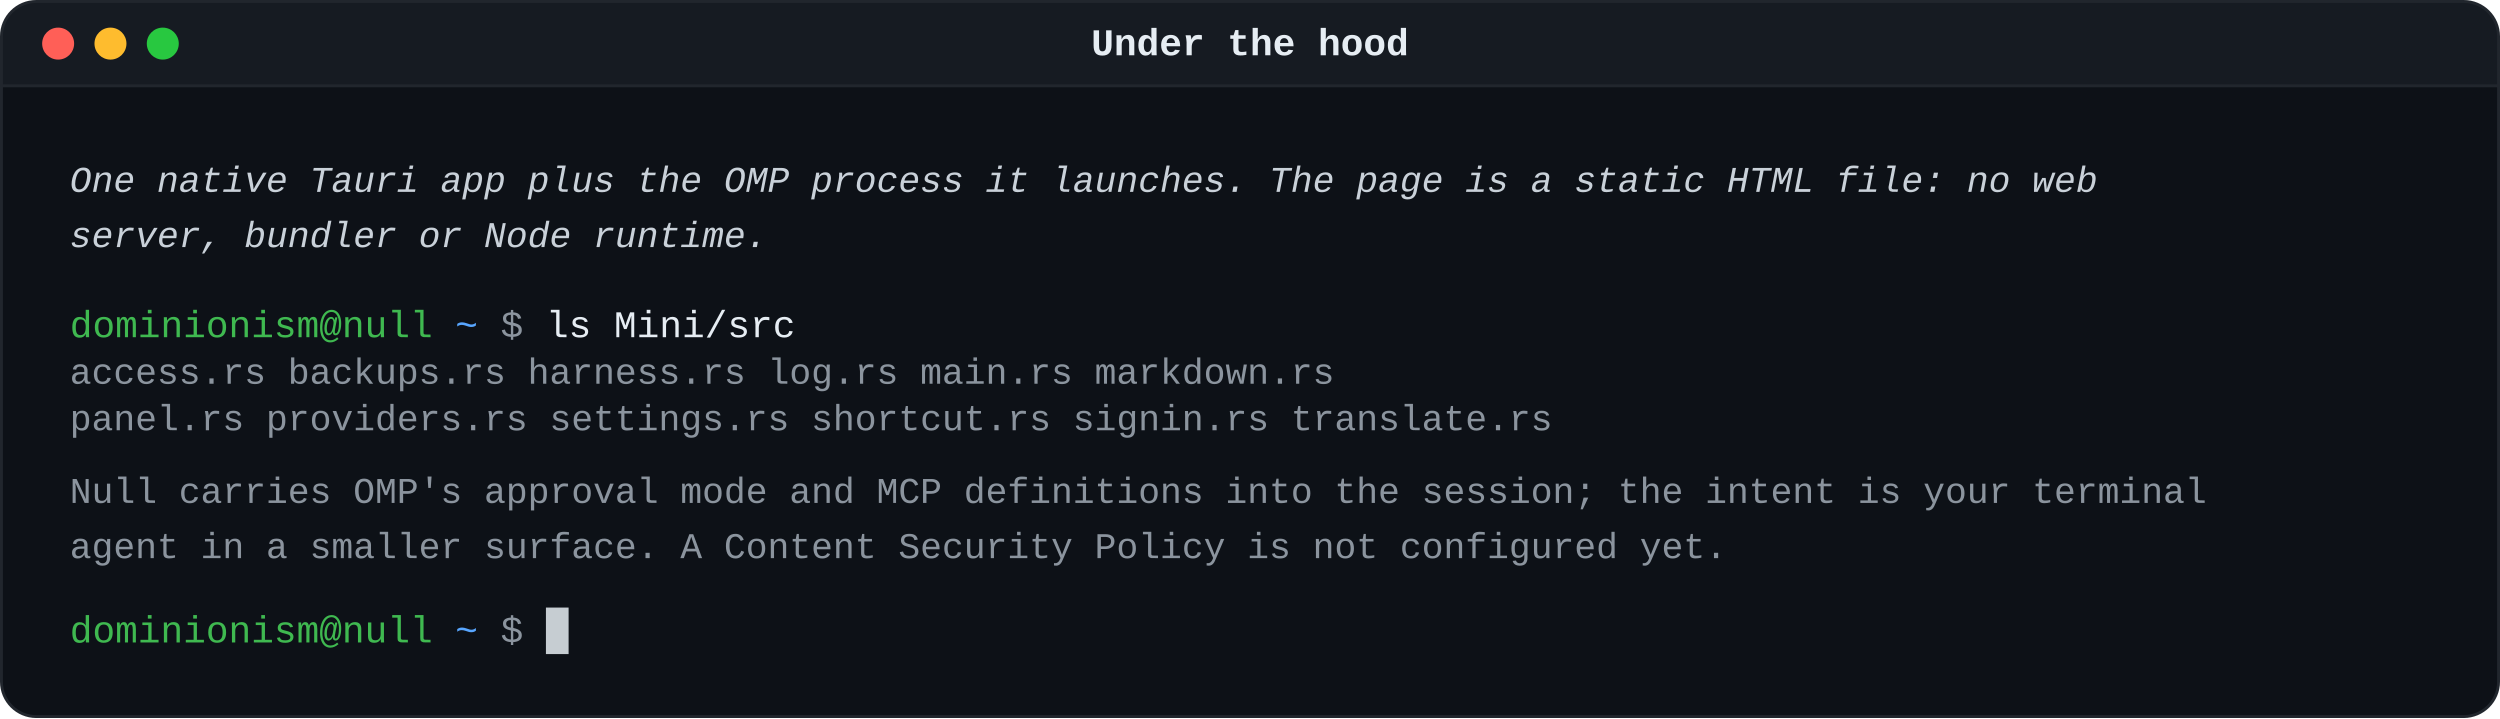
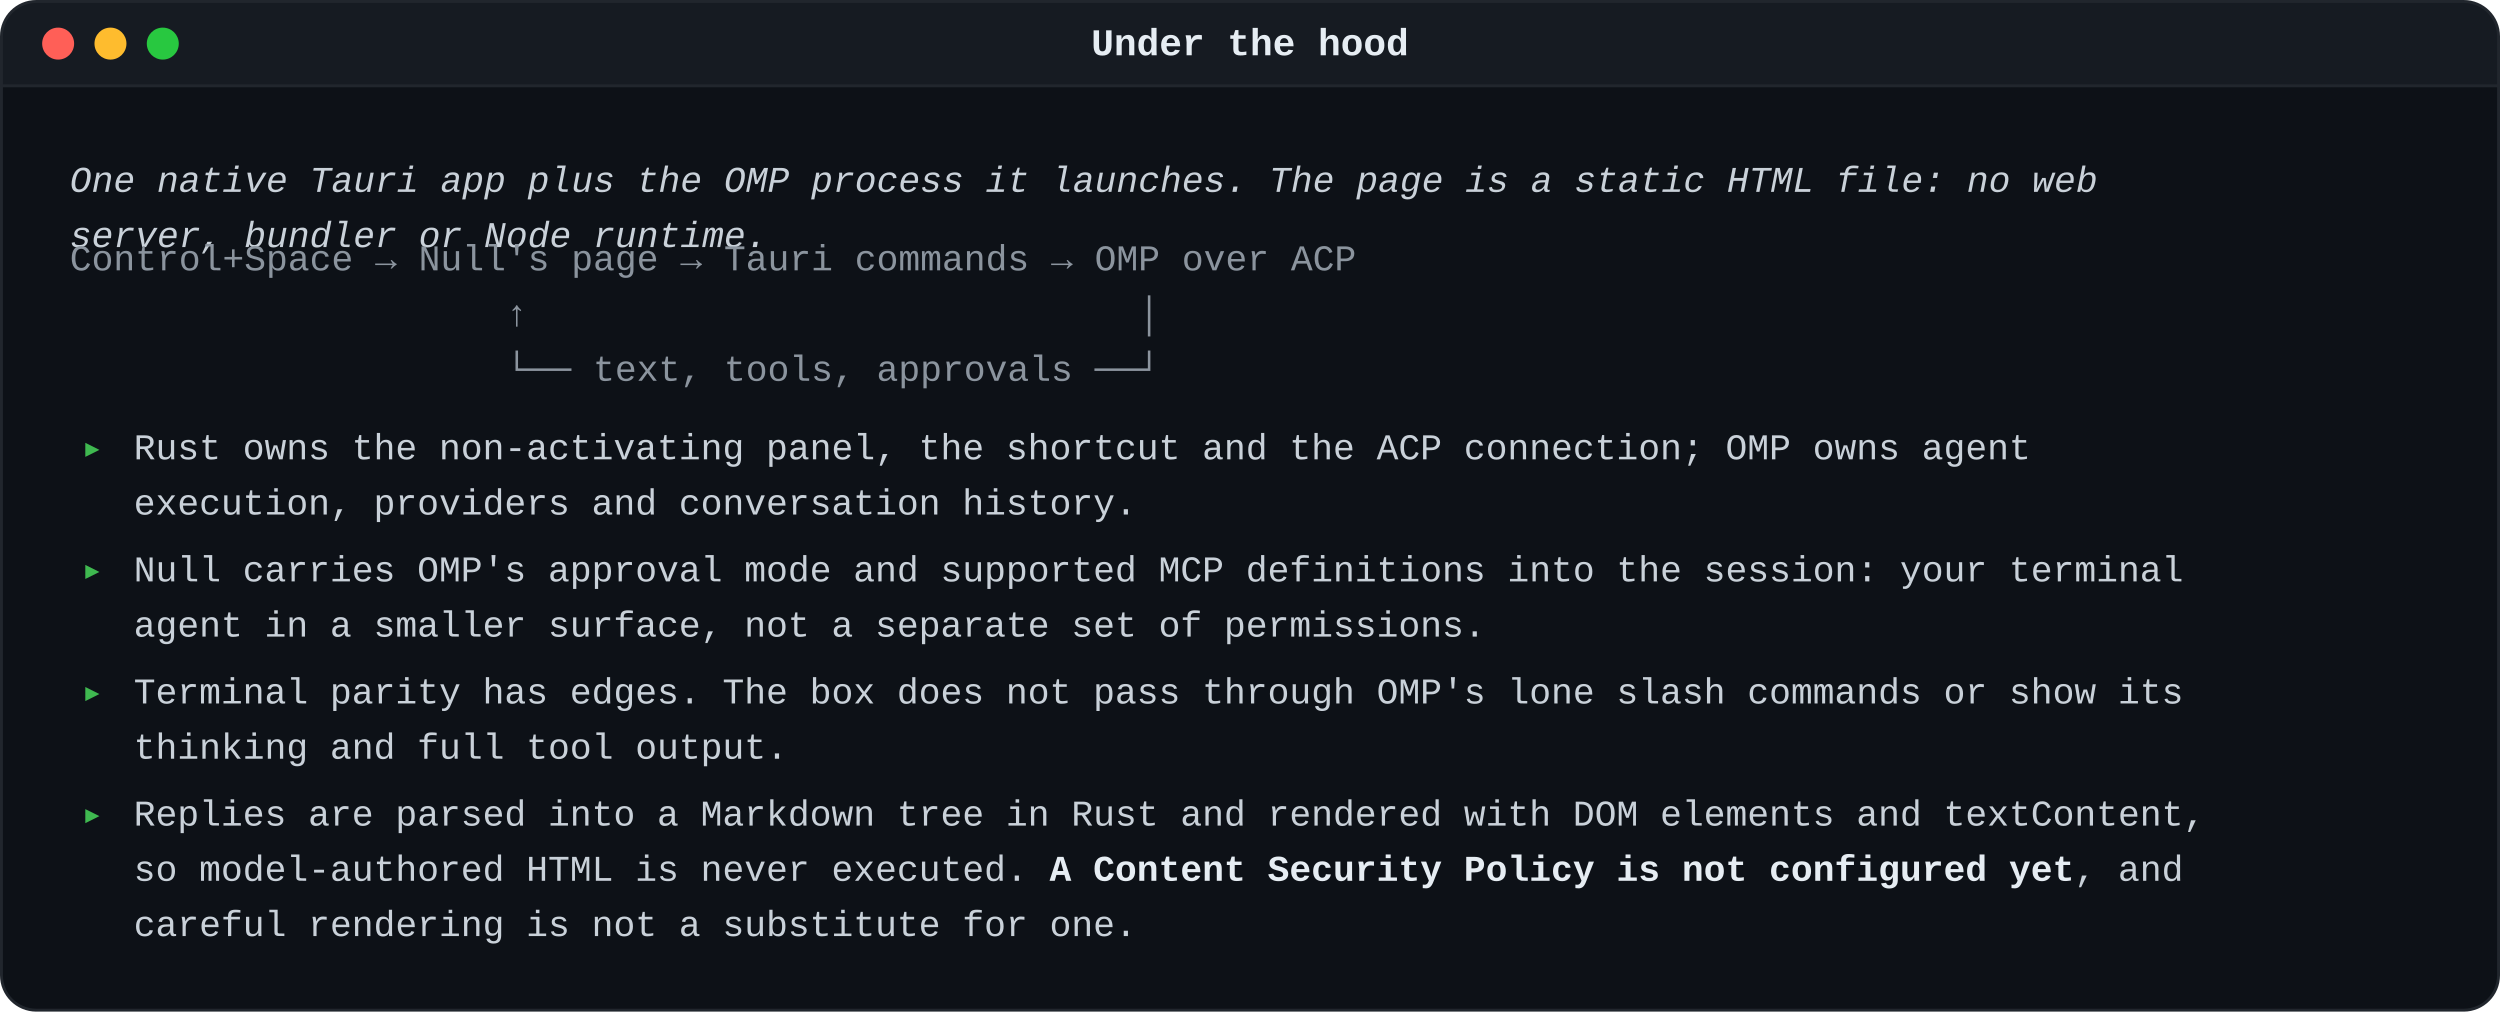
- <svg xmlns="http://www.w3.org/2000/svg" viewBox="0 0 860 247" width="860" height="247" fill="none" role="img" aria-label="Under the hood. One native Tauri app plus the OMP process it launches. The page is a static HTML file: no web server, bundler or Node runtime. $ ls Mini/src Null carries OMP's approval mode and MCP definitions into the session; the intent is your terminal agent in a smaller surface. A Content Security Policy is not configured yet.">
+ <svg xmlns="http://www.w3.org/2000/svg" viewBox="0 0 860 348" width="860" height="348" fill="none" role="img" aria-label="Under the hood. One native Tauri app plus the OMP process it launches. The page is a static HTML file: no web server, bundler or Node runtime. Control+Space → Null's page → Tauri commands → OMP over ACP                     ↑                            │                     └── text, tools, approvals ──┘ Rust owns the non-activating panel, the shortcut and the ACP connection; OMP owns agent execution, providers and conversation history. Null carries OMP's approval mode and supported MCP definitions into the session: your terminal agent in a smaller surface, not a separate set of permissions. Terminal parity has edges. The box does not pass through OMP's lone slash commands or show its thinking and full tool output. Replies are parsed into a Markdown tree in Rust and rendered with DOM elements and textContent, so model-authored HTML is never executed. A Content Security Policy is not configured yet, and careful rendering is not a substitute for one.">
  <style>
    text { font-family: ui-monospace,SFMono-Regular,'SF Mono',Menlo,Consolas,'Liberation Mono',monospace; }
    .rise { animation: rise .35s ease-out both; }
    .fade { animation: fade .4s ease-out both; }
    .blink { animation: blink 1.1s steps(1) infinite; }
    @keyframes rise { from { opacity: 0; transform: translateY(4px); } }
    @keyframes fade { from { opacity: 0; } }
    @keyframes blink { 50% { opacity: 0; } }
    @keyframes hold { 0%, 99.9% { opacity: 1; } 100% { opacity: 0; } }
    @media (prefers-reduced-motion: reduce) { * { animation: none !important; } }
-     .c0 { opacity: 0; transform: translateX(85.8px); animation: c0 0.605s steps(11, end) 0.350s both, hold 1.205s linear both; }
-     @keyframes c0 { from { transform: translateX(0); } }
  </style>
  <clipPath id="win">
-     <rect x="0.5" y="0.5" width="859" height="246" rx="12" />
+     <rect x="0.5" y="0.5" width="859" height="347" rx="12" />
  </clipPath>
  <g clip-path="url(#win)">
-     <rect width="860" height="247" fill="#0D1117" />
+     <rect width="860" height="348" fill="#0D1117" />
    <rect width="860" height="30" fill="#161B22" />
    <path d="M0 29.5H860" stroke="#21262D" />
    <circle cx="20" cy="15.0" r="5.5" fill="#FF5F57" />
    <circle cx="38" cy="15.0" r="5.5" fill="#FEBC2E" />
    <circle cx="56" cy="15.0" r="5.5" fill="#28C840" />
    <text x="430.0" y="19.0" font-size="13" font-weight="600" fill="#E6EDF3" text-anchor="middle">Under the hood</text>
    <text x="24" y="66.0" font-size="12.5" fill="#C9D1D9" font-style="italic">One native Tauri app plus the OMP process it launches. The page is a static HTML file: no web</text>
    <text x="24" y="85.0" font-size="12.5" fill="#C9D1D9" font-style="italic">server, bundler or Node runtime.</text>
-     <text x="24.0" y="116" font-size="13" fill="#3FB950" textLength="124.8" lengthAdjust="spacing">dominionism@null</text>
-     <text x="156.6" y="116" font-size="13" fill="#58A6FF">~</text>
-     <text x="172.2" y="116" font-size="13" fill="#8B949E">$</text>
-     <text x="187.8" y="116" font-size="13" fill="#E6EDF3" textLength="85.8" lengthAdjust="spacing">ls Mini/src</text>
-     <clipPath id="c0-clip">
-       <rect x="187.8" y="103" width="93.6" height="18" />
-     </clipPath>
-     <g clip-path="url(#c0-clip)">
-       <g class="c0">
-         <rect x="187.8" y="103" width="85.8" height="18" fill="#0D1117" />
-         <rect x="187.8" y="104" width="7.8" height="16" fill="#E6EDF3" opacity=".85" />
-       </g>
-     </g>
-     <g class="rise" style="animation-delay:1.555s">
-       <text x="24" y="132.0" font-size="12.5" fill="#8B949E">access.rs      backups.rs    harness.rs    log.rs        main.rs       markdown.rs</text>
-     </g>
-     <g class="rise" style="animation-delay:1.555s">
-       <text x="24" y="148.0" font-size="12.5" fill="#8B949E">panel.rs       providers.rs  settings.rs   shortcut.rs   signin.rs     translate.rs</text>
-     </g>
-     <text x="24" y="173.0" font-size="12.5" fill="#8B949E">Null carries OMP's approval mode and MCP definitions into the session; the intent is your terminal</text>
-     <text x="24" y="192.0" font-size="12.5" fill="#8B949E">agent in a smaller surface. A Content Security Policy is not configured yet.</text>
-     <g class="fade" style="animation-delay:1.655s">
-       <text x="24.0" y="221" font-size="13" fill="#3FB950" textLength="124.8" lengthAdjust="spacing">dominionism@null</text>
-       <text x="156.6" y="221" font-size="13" fill="#58A6FF">~</text>
-       <text x="172.2" y="221" font-size="13" fill="#8B949E">$</text>
-       <rect class="blink" x="187.8" y="209" width="7.8" height="16" fill="#E6EDF3" opacity=".85" />
-     </g>
+     <text x="24" y="93.0" font-size="12.5" fill="#8B949E" xml:space="preserve">Control+Space → Null's page → Tauri commands → OMP over ACP</text>
+     <text x="24" y="112.0" font-size="12.5" fill="#8B949E" xml:space="preserve">                    ↑                            │</text>
+     <text x="24" y="131.0" font-size="12.5" fill="#8B949E" xml:space="preserve">                    └── text, tools, approvals ──┘</text>
+     <text x="28" y="158.0" font-size="12.5" fill="#3FB950">▸</text>
+     <text x="46" y="158.0" font-size="12.5" fill="#C9D1D9">Rust owns the non-activating panel, the shortcut and the ACP connection; OMP owns agent</text>
+     <text x="46" y="177.0" font-size="12.5" fill="#C9D1D9">execution, providers and conversation history.</text>
+     <text x="28" y="200.0" font-size="12.5" fill="#3FB950">▸</text>
+     <text x="46" y="200.0" font-size="12.5" fill="#C9D1D9">Null carries OMP's approval mode and supported MCP definitions into the session: your terminal</text>
+     <text x="46" y="219.0" font-size="12.5" fill="#C9D1D9">agent in a smaller surface, not a separate set of permissions.</text>
+     <text x="28" y="242.0" font-size="12.5" fill="#3FB950">▸</text>
+     <text x="46" y="242.0" font-size="12.5" fill="#C9D1D9">Terminal parity has edges. The box does not pass through OMP's lone slash commands or show its</text>
+     <text x="46" y="261.0" font-size="12.5" fill="#C9D1D9">thinking and full tool output.</text>
+     <text x="28" y="284.0" font-size="12.5" fill="#3FB950">▸</text>
+     <text x="46" y="284.0" font-size="12.5" fill="#C9D1D9">Replies are parsed into a Markdown tree in Rust and rendered with DOM elements and textContent,</text>
+     <text x="46" y="303.0" font-size="12.5" fill="#C9D1D9">so model-authored HTML is never executed. <tspan fill="#E6EDF3" font-weight="700">A Content Security Policy is not configured yet</tspan>, and</text>
+     <text x="46" y="322.0" font-size="12.5" fill="#C9D1D9">careful rendering is not a substitute for one.</text>
  </g>
-   <rect x="0.5" y="0.5" width="859" height="246" rx="12" stroke="#21262D" />
+   <rect x="0.5" y="0.5" width="859" height="347" rx="12" stroke="#21262D" />
</svg>
